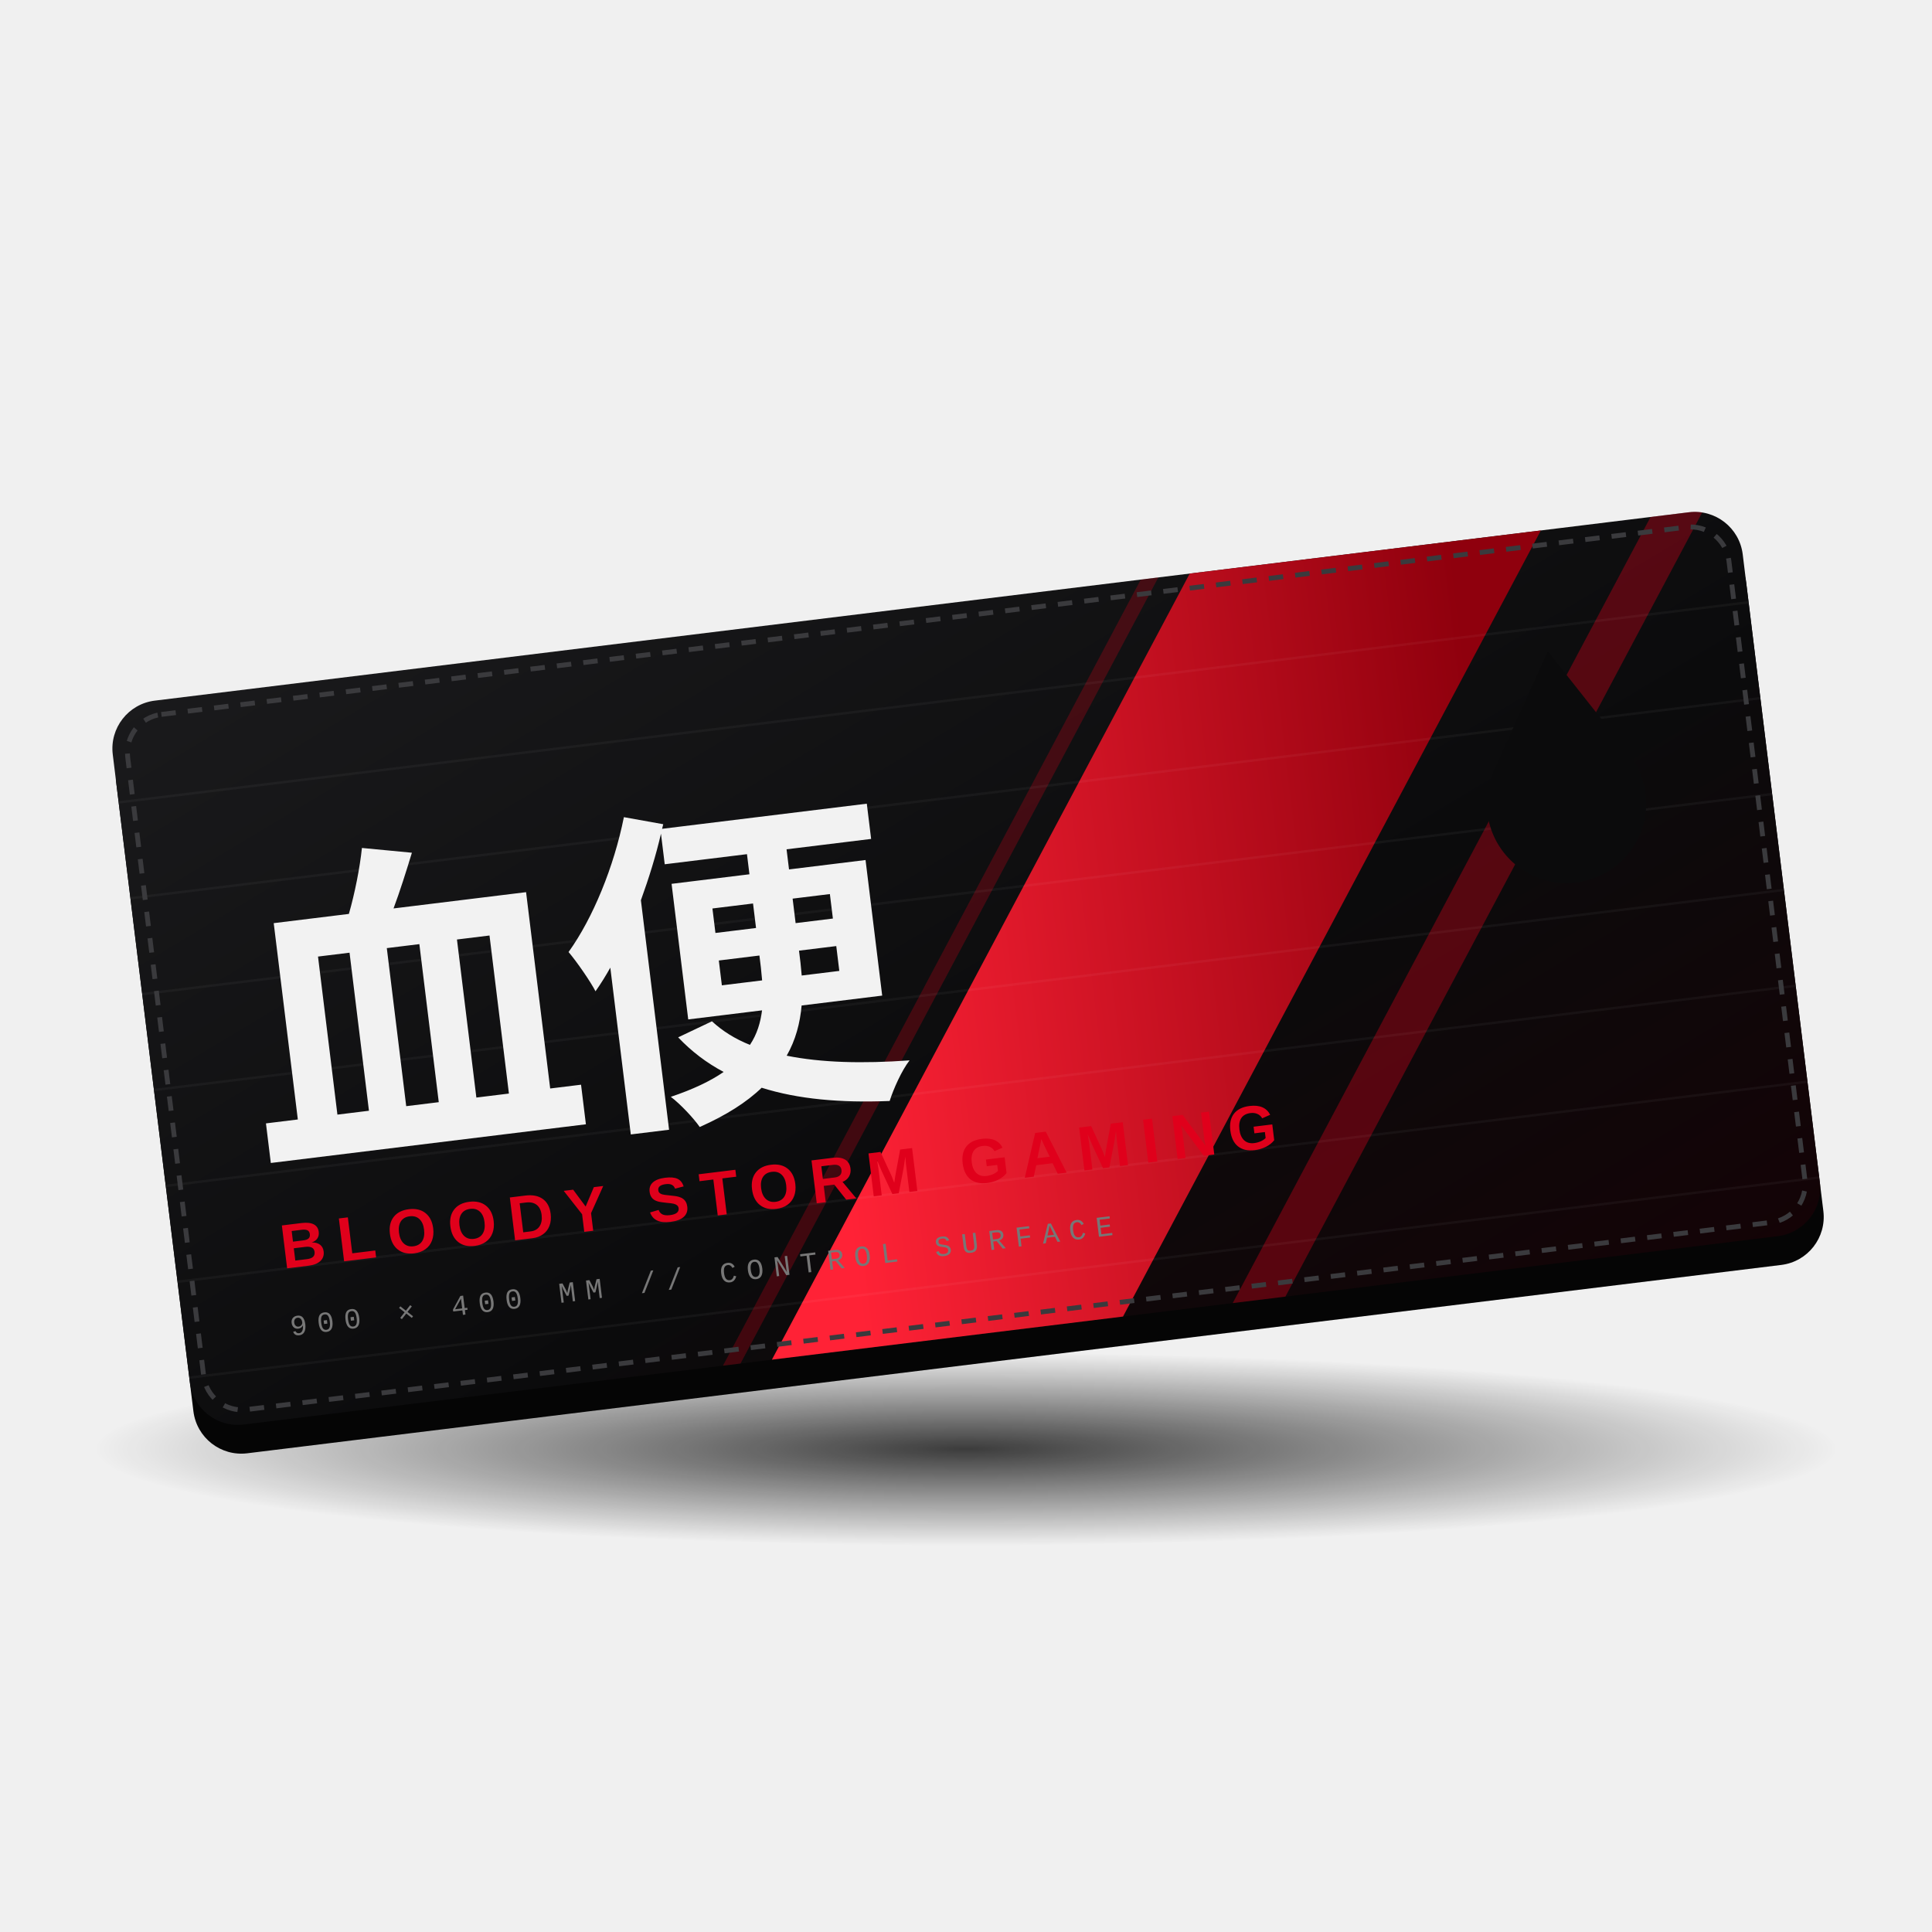
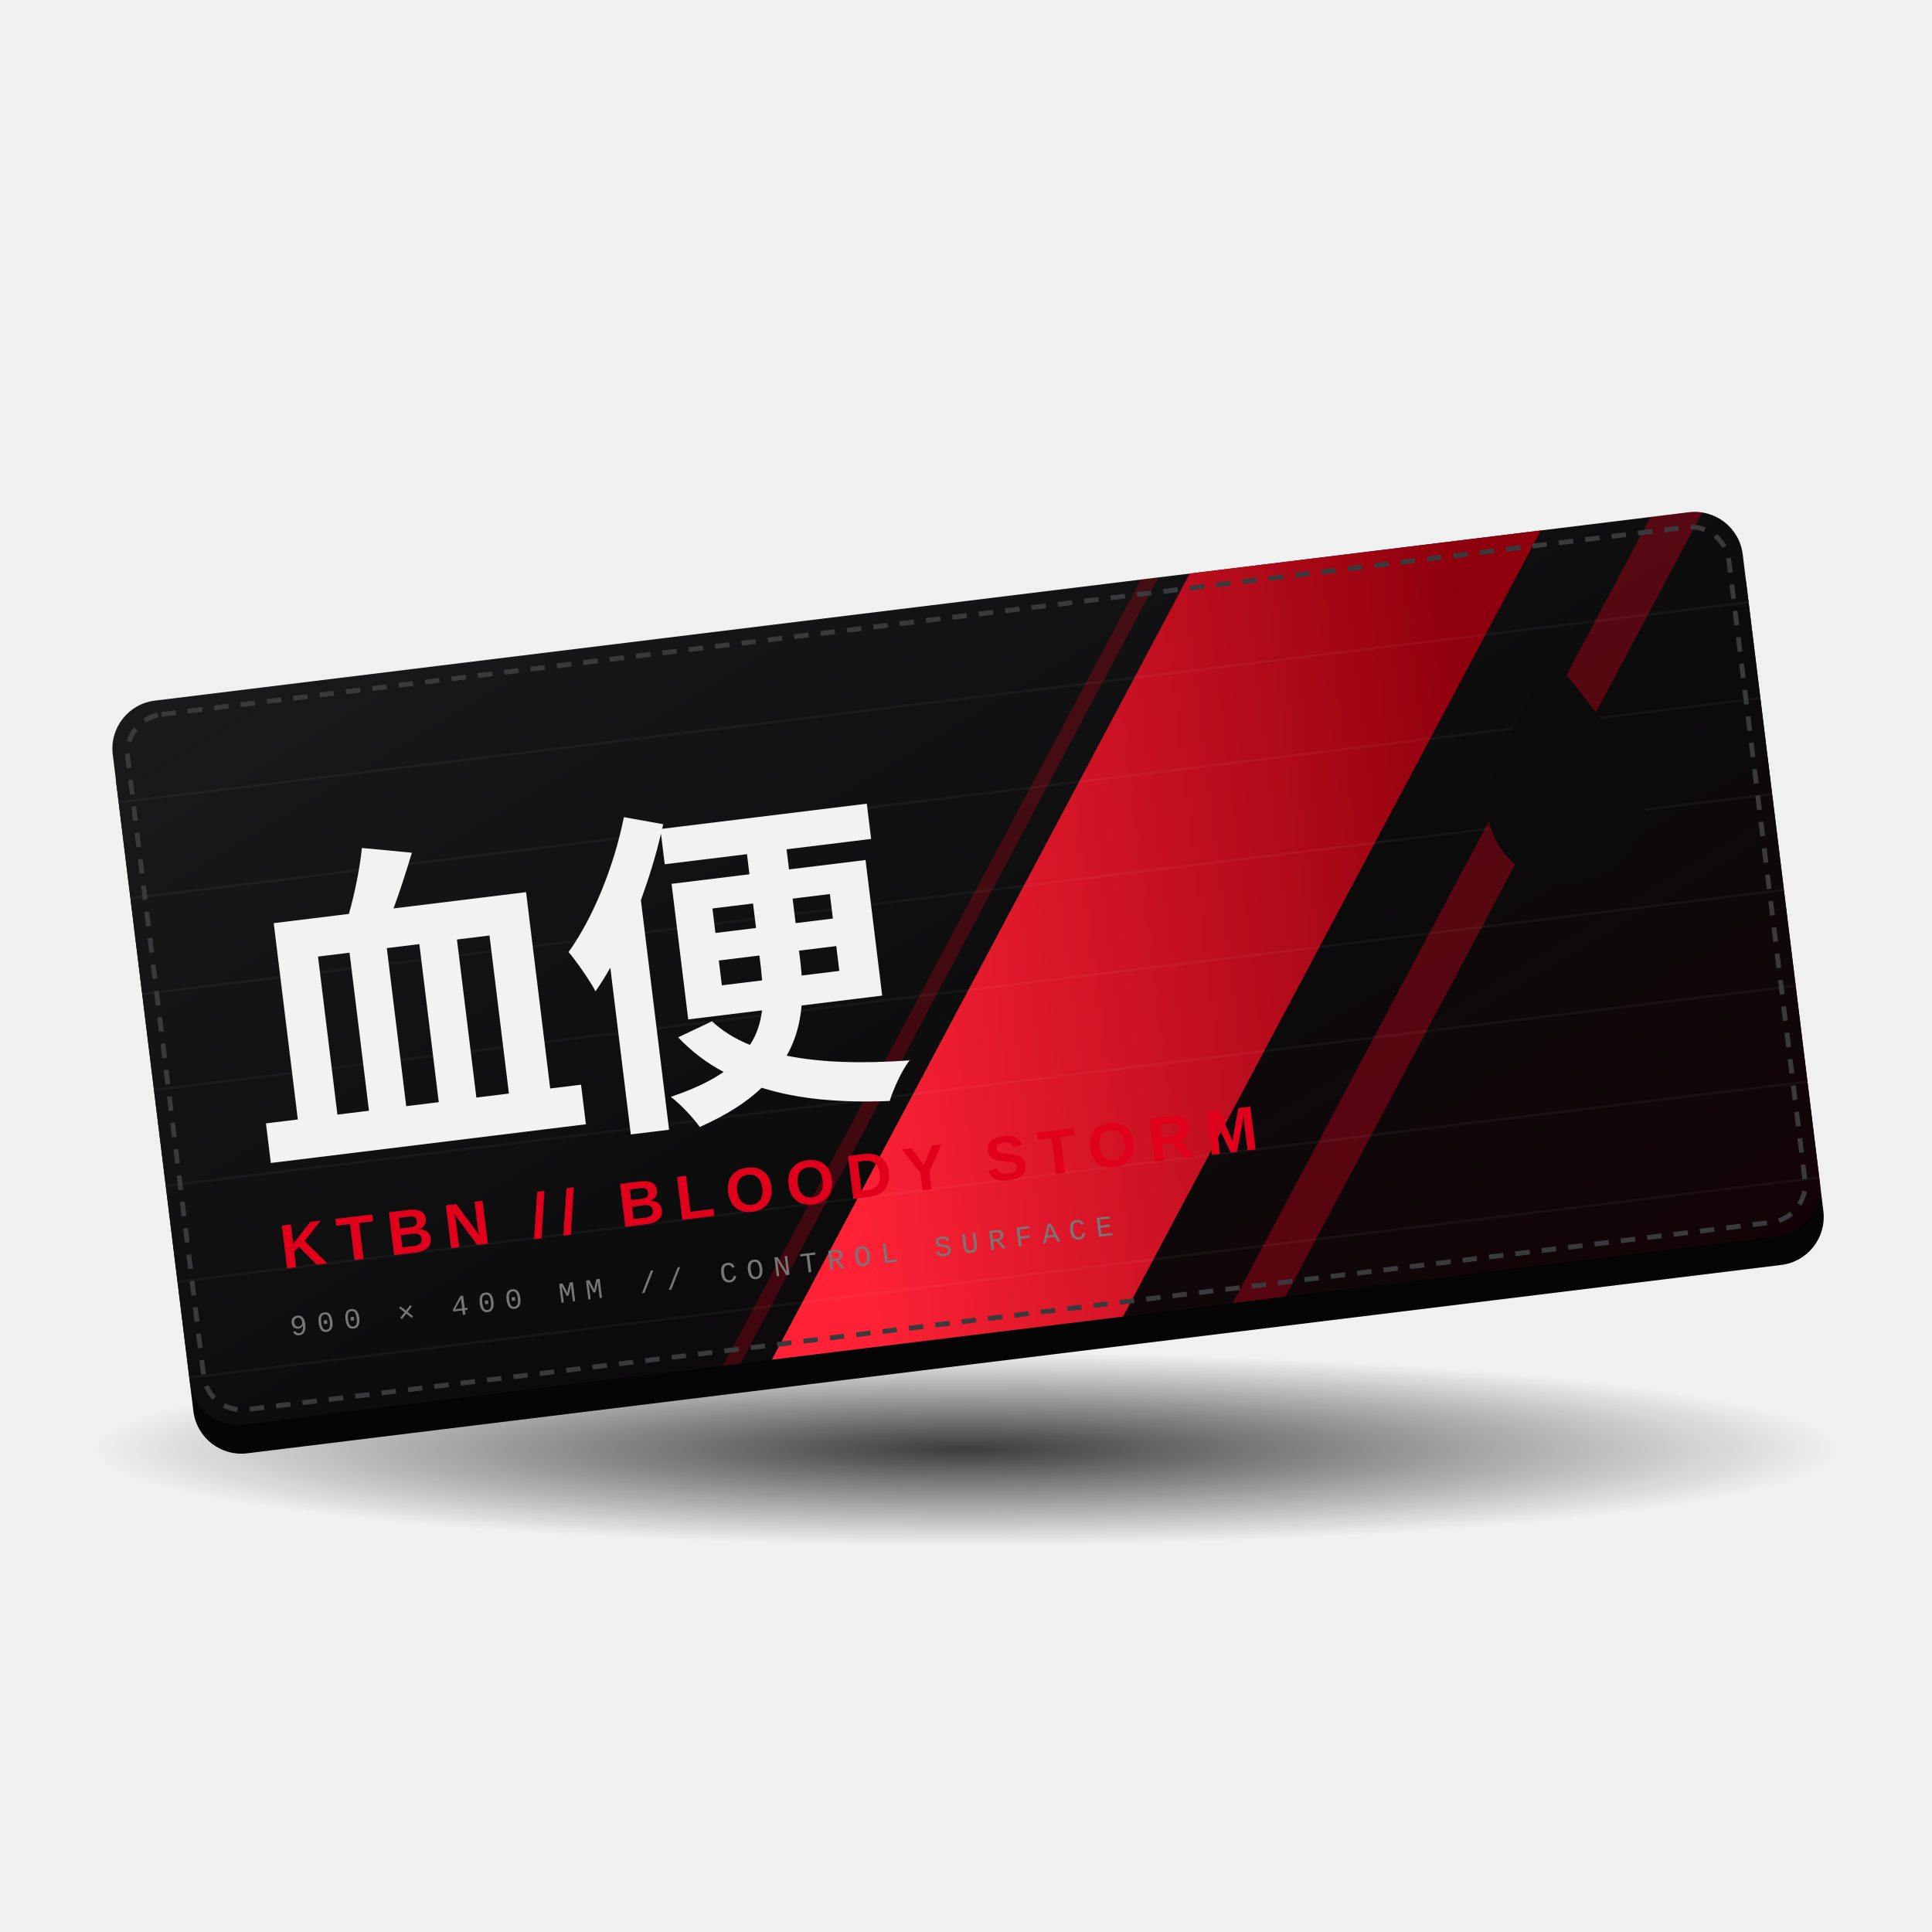
<svg xmlns="http://www.w3.org/2000/svg" viewBox="0 0 800 800">
  <defs>
    <linearGradient id="pad" x1="0" y1="0" x2="1" y2="1">
      <stop offset="0" stop-color="#1a1a1c" />
      <stop offset=".6" stop-color="#0b0b0c" />
      <stop offset="1" stop-color="#140306" />
    </linearGradient>
    <linearGradient id="red" x1="0" x2="1">
      <stop offset="0" stop-color="#ff2236" />
      <stop offset="1" stop-color="#8f000d" />
    </linearGradient>
    <radialGradient id="sh" cx=".5" cy=".5" r=".5">
      <stop offset="0" stop-color="#000" stop-opacity=".75" />
      <stop offset="1" stop-color="#000" stop-opacity="0" />
    </radialGradient>
    <clipPath id="c">
      <rect x="60" y="250" width="680" height="302" rx="20" />
    </clipPath>
  </defs>
  <ellipse cx="400" cy="600" rx="360" ry="40" fill="url(#sh)" />
  <g transform="rotate(-7 400 400)">
    <rect x="60" y="262" width="680" height="302" rx="20" fill="#050505" />
    <rect x="60" y="250" width="680" height="302" rx="20" fill="url(#pad)" />
    <g clip-path="url(#c)">
      <path d="M340 600 L620 200" stroke="url(#red)" stroke-width="120" />
      <path d="M470 600 L750 200" stroke="#e0001b" stroke-opacity=".35" stroke-width="18" />
      <path d="M250 600 L530 200" stroke="#e0001b" stroke-opacity=".25" stroke-width="6" />
      <g stroke="#fff" stroke-opacity=".04">
        <path d="M60 290 H740 M60 330 H740 M60 370 H740 M60 410 H740 M60 450 H740 M60 490 H740 M60 530 H740" />
      </g>
      <text x="100" y="440" font-family="'Noto Sans JP','Hiragino Sans','Yu Gothic','Meiryo',sans-serif" font-weight="900" font-size="140" fill="#f2f2f2" letter-spacing="-6">血便</text>
-       <text x="104" y="490" font-family="Impact,'Arial Black','Helvetica Neue',Arial,sans-serif" font-weight="900" font-size="26" letter-spacing="5" fill="#e0001b">BLOODY STORM GAMING</text>
+       <text x="104" y="490" font-family="Impact,'Arial Black','Helvetica Neue',Arial,sans-serif" font-weight="900" font-size="26" letter-spacing="5" fill="#e0001b">KTBN // BLOODY STORM</text>
      <text x="104" y="518" font-family="'Courier New',monospace" font-size="12" letter-spacing="4" fill="#777">900 × 400 MM // CONTROL SURFACE</text>
      <path d="M655 300 L683 346 A33 33 0 1 1 627 346 Z" fill="#0b0b0c" />
    </g>
    <rect x="66" y="256" width="668" height="290" rx="16" fill="none" stroke="#3a3a3d" stroke-width="2" stroke-dasharray="6 5" />
  </g>
</svg>
